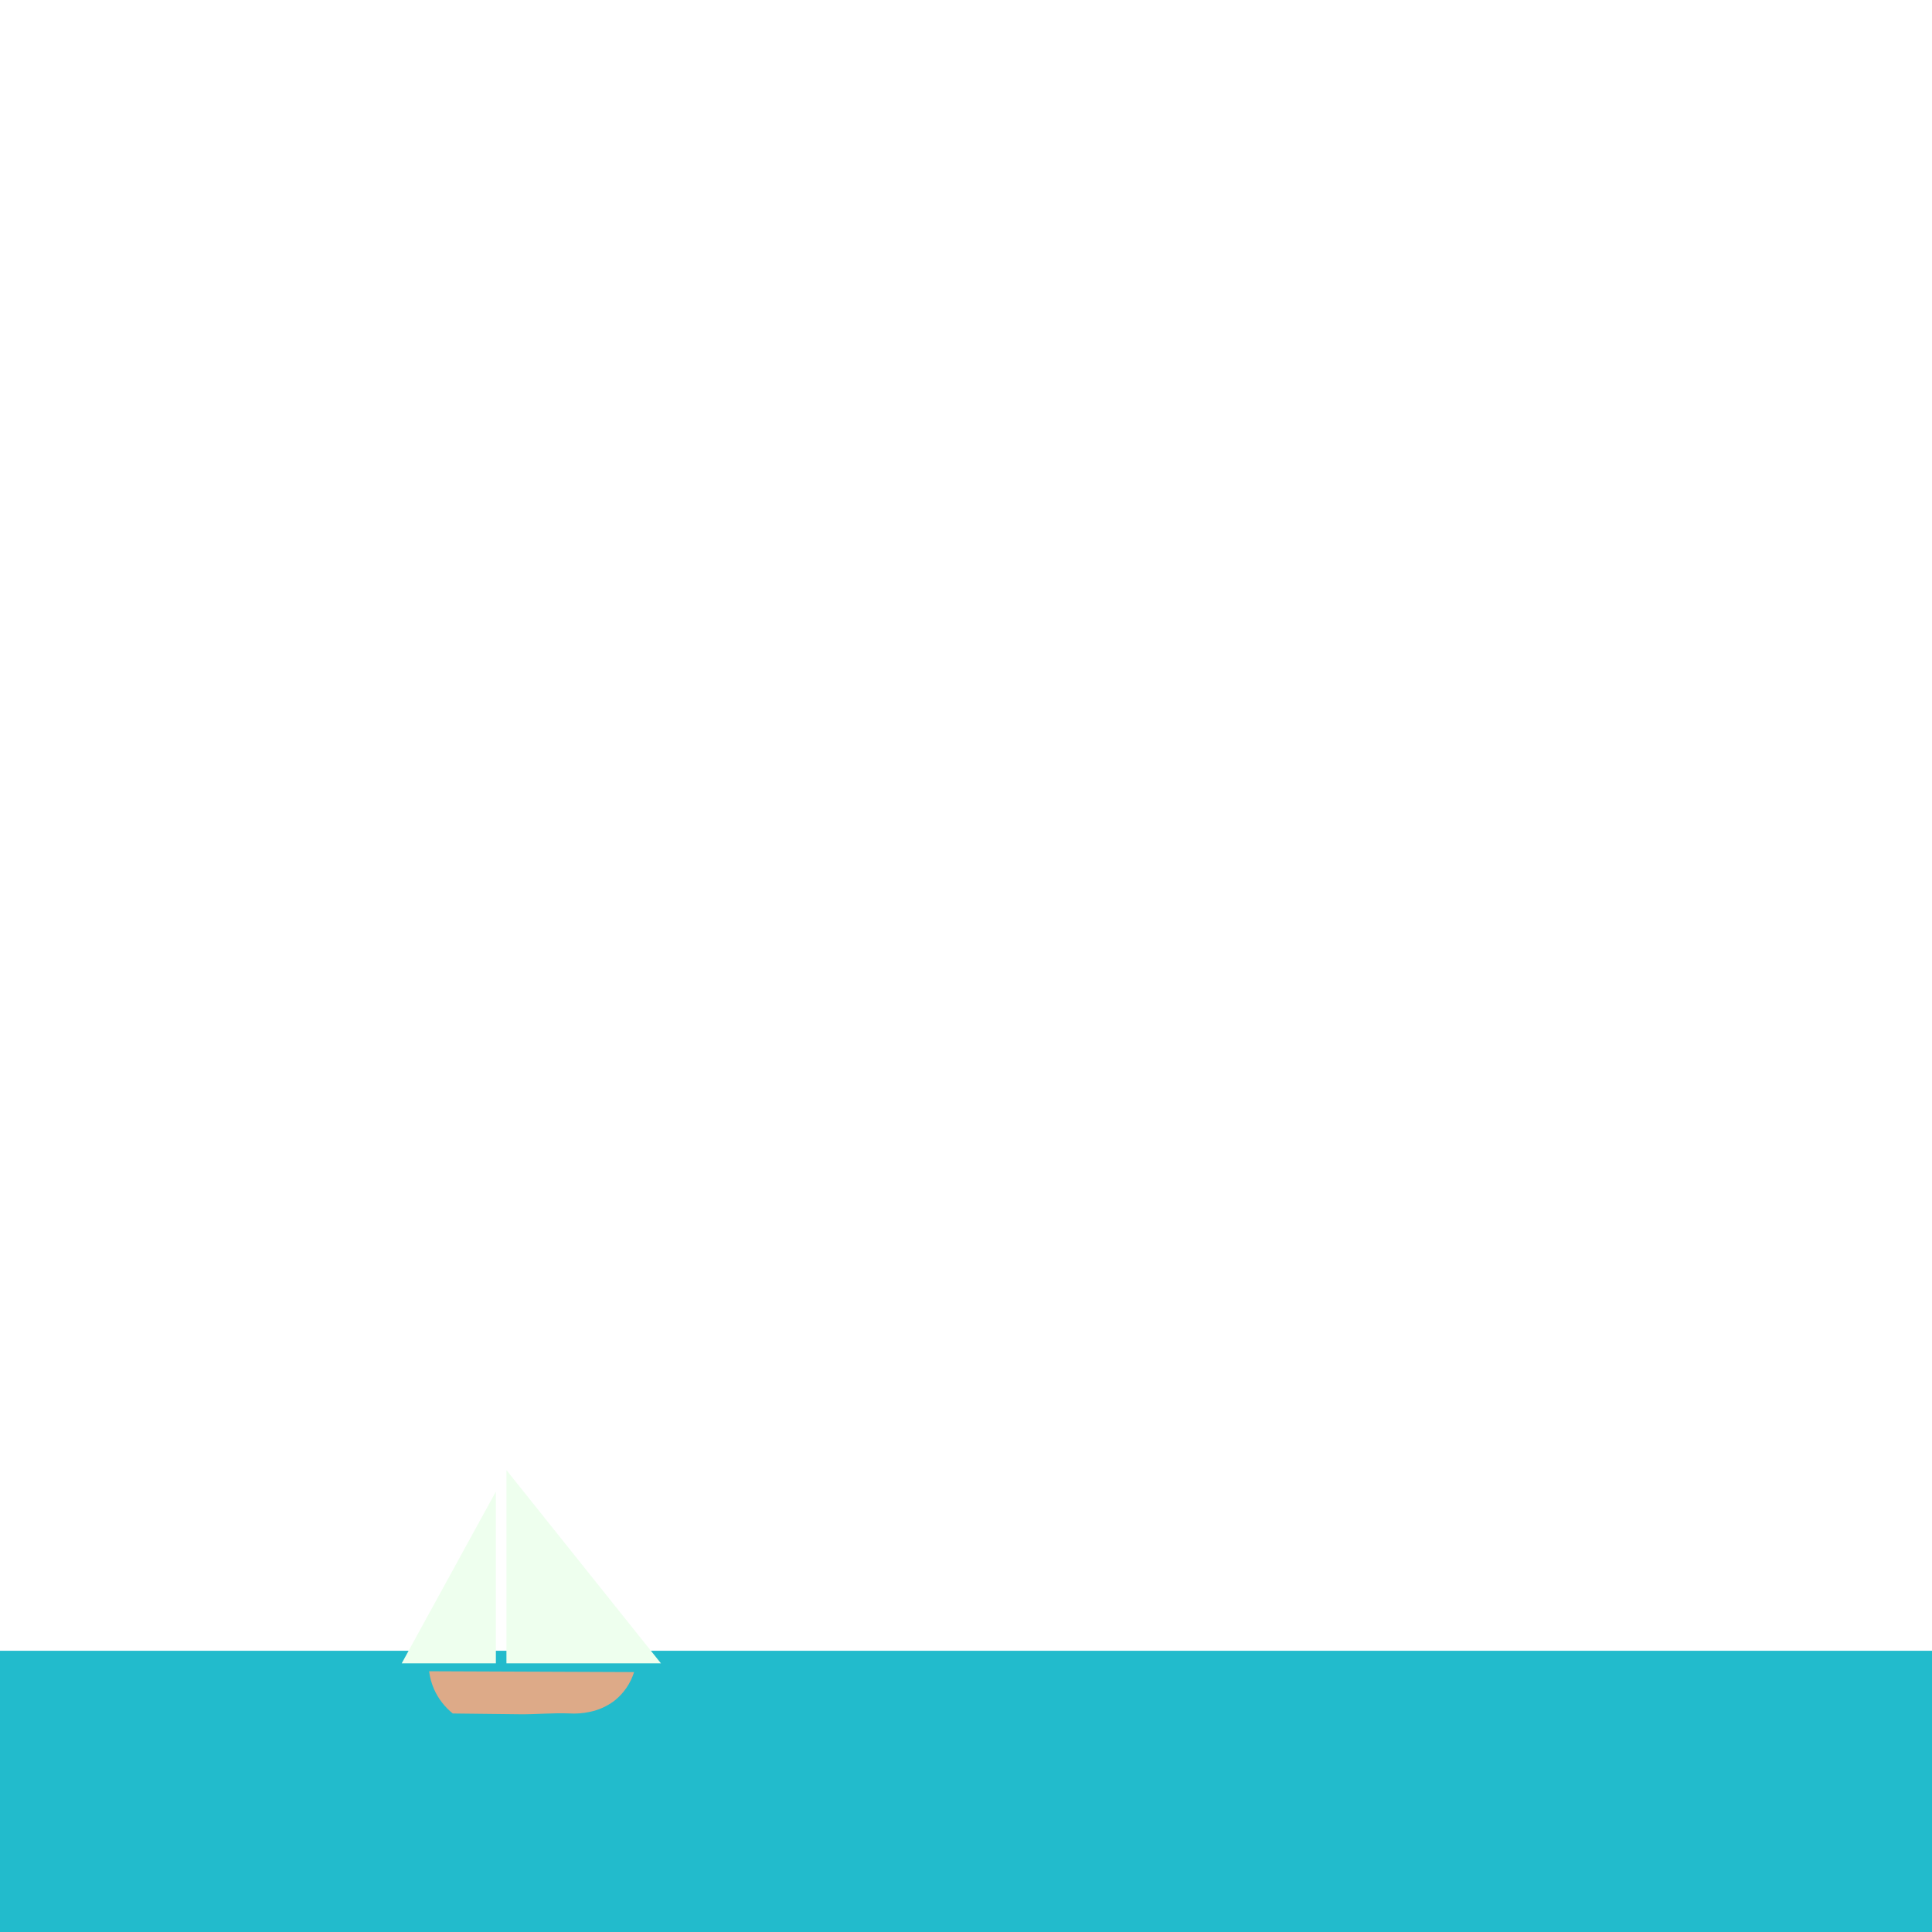
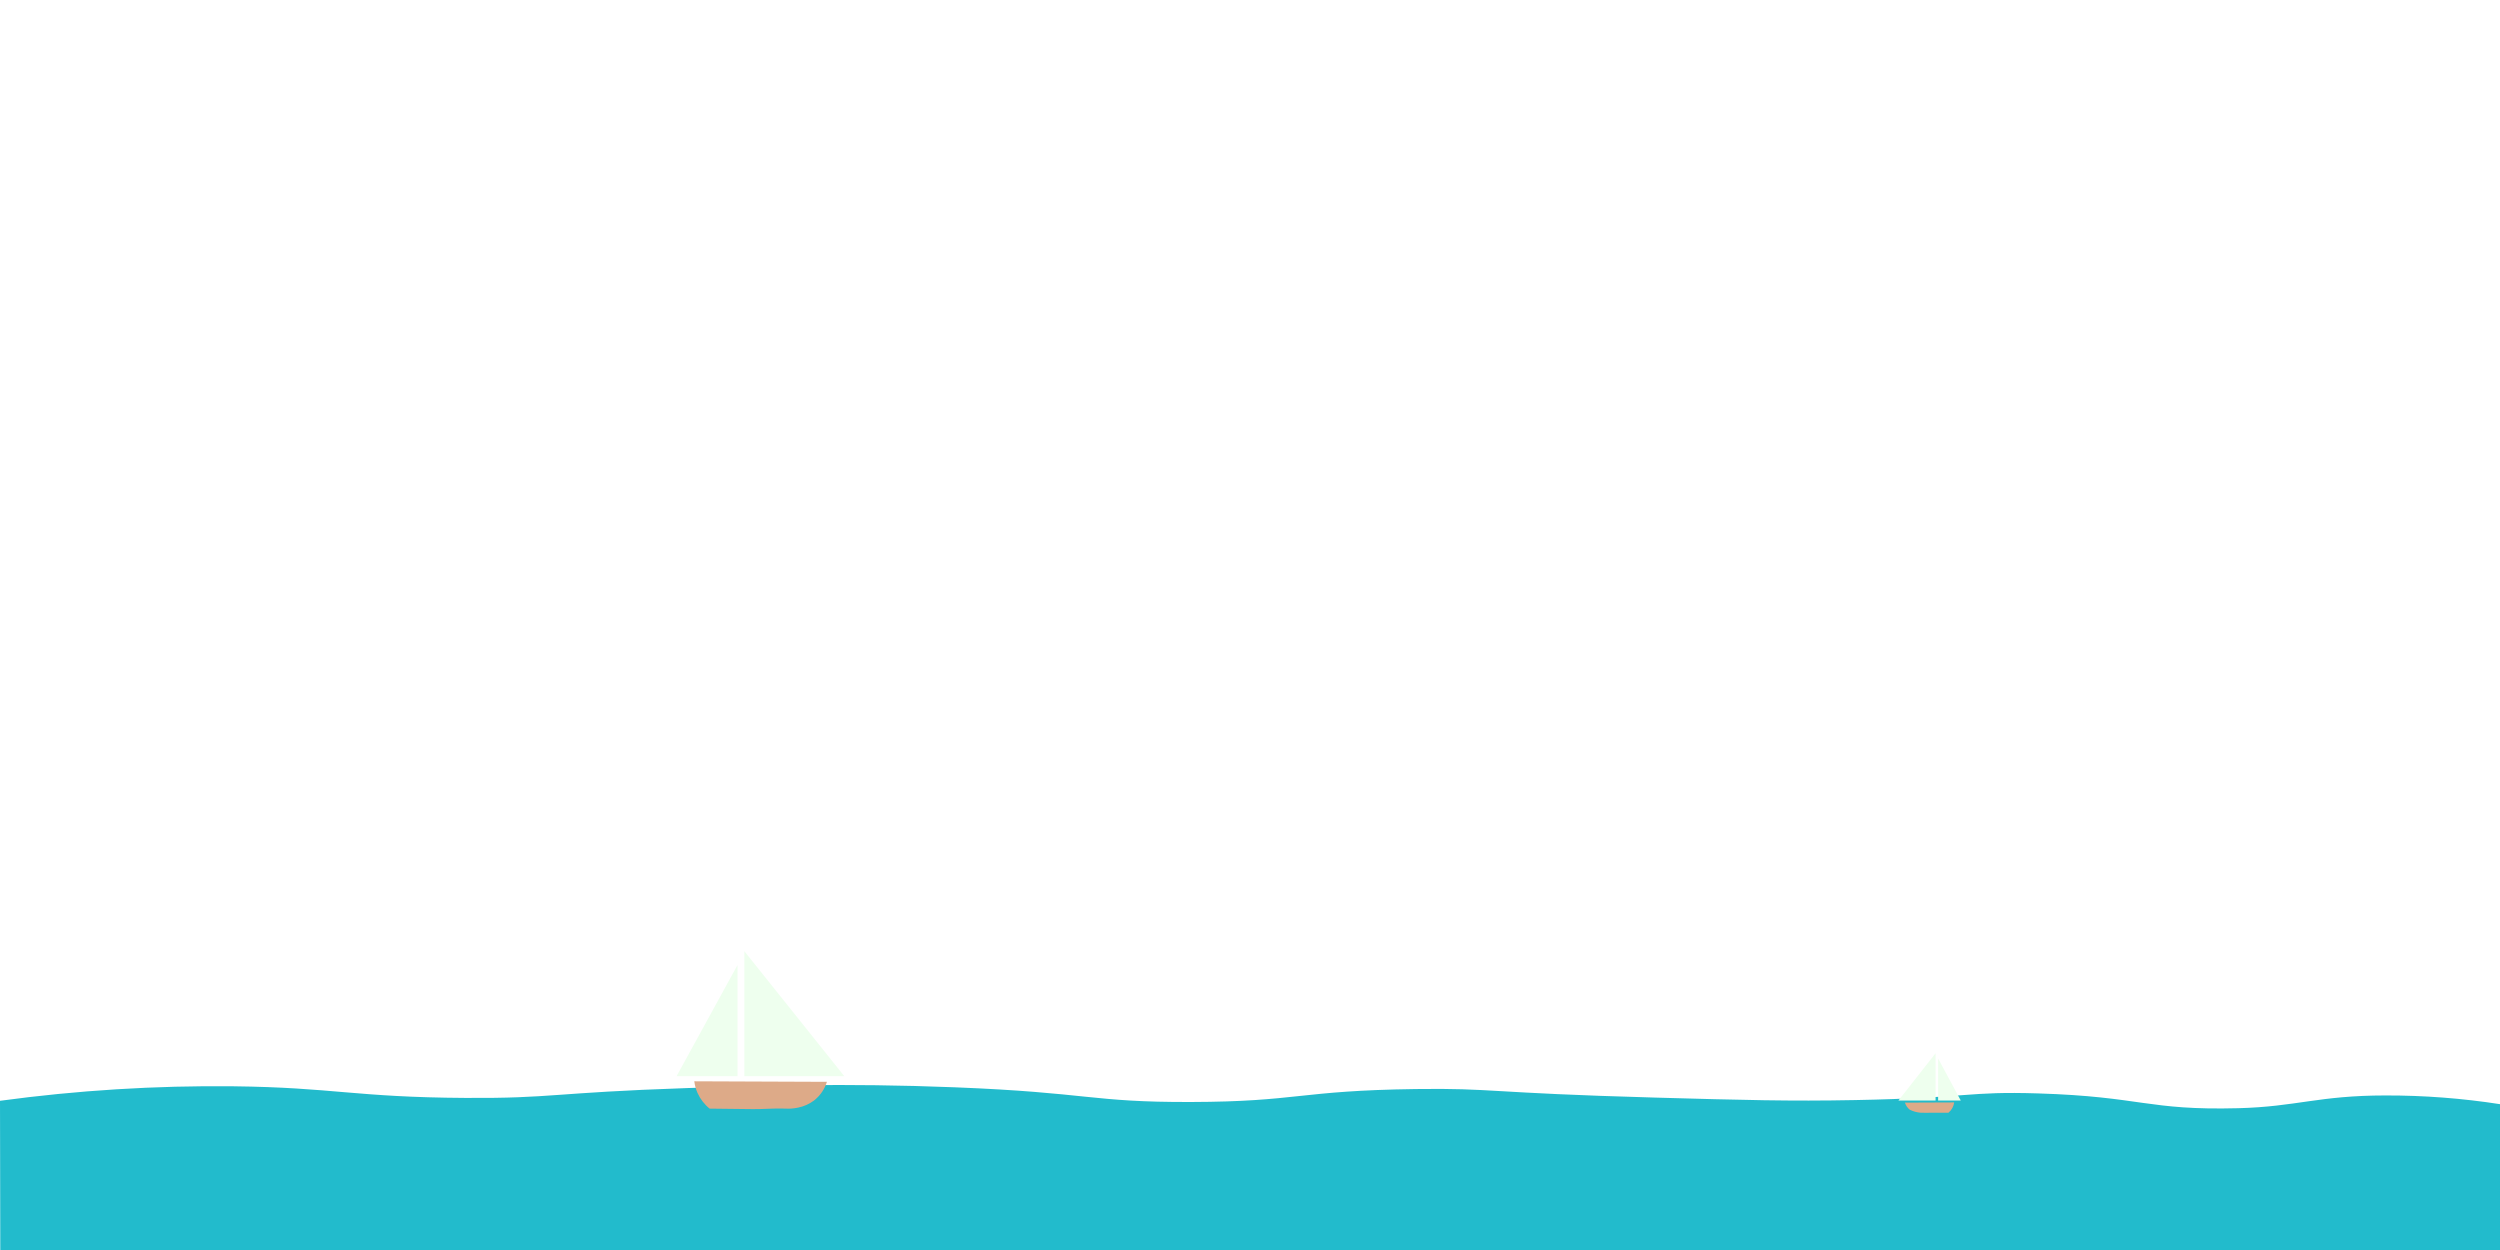
- <svg xmlns="http://www.w3.org/2000/svg" viewBox="100 0 300 300">
-   <polygon fill="#2bc" points="0.41 256.33 0.41 259.76 0.41 256.33 0 256.33 0 300.1 600.41 300.1 600.41 256.33 0.41 256.33" />
+ <svg xmlns="http://www.w3.org/2000/svg" viewBox="0 0 600 300">
+   <path fill="#2bc" d="M600.59,303.24L0.07,305,0,267.19a386.65,386.65,0,0,1,56-3.48c24,0.28,29.16,2.63,55.74,2.79,20.93,0.13,20.62-1.26,53.36-2.37,16.18-.55,37.59-1.23,64-0.18,32.39,1.28,32.7,3.6,56.71,3.53,25.73-.07,25.81-2.73,54-3.11,18.62-.25,17,0.93,57.37,2.05,21.44,0.6,32.35.9,48,.6,27.82-.53,26.91-2.14,44-1.6,24.82,0.77,26.15,4.12,48,3.55,14-.36,19.27-3.06,35.34-3.06A176.74,176.74,0,0,1,600,268Z" transform="translate(0, -3)" />
  <polygon fill="#efe" points="178.64 228.28 178.64 258.28 202.63 258.28 178.64 228.28" />
  <polygon fill="#efe" points="177 231.61 177 258.28 162.38 258.28 177 231.61" />
  <path fill="#da8" d="M166.63,259.51l31.83,0.13a9.16,9.16,0,0,1-3.09,4.48,9.52,9.52,0,0,1-3.75,1.69,11.47,11.47,0,0,1-3.25.25c-2.56-.1-5.12.16-7.69,0.13l-10.37-.12a10.13,10.13,0,0,1-2.9-3.75A10,10,0,0,1,166.63,259.51Z" />
+   <polygon fill="#efe" points="464.54 252.78 464.54 264.12 455.63 264.12 464.54 252.78" />
+   <polygon fill="#efe" points="465.15 254.04 465.15 264.12 470.58 264.12 465.15 254.04" />
+   <path fill="#da8" d="M469,264.58l-11.82.05a3.46,3.46,0,0,0,1.15,1.69,7,7,0,0,0,2.6.73c1,0,1.9.06,2.85,0l3.85,0A3.78,3.78,0,0,0,469,264.58Z" />
</svg>
